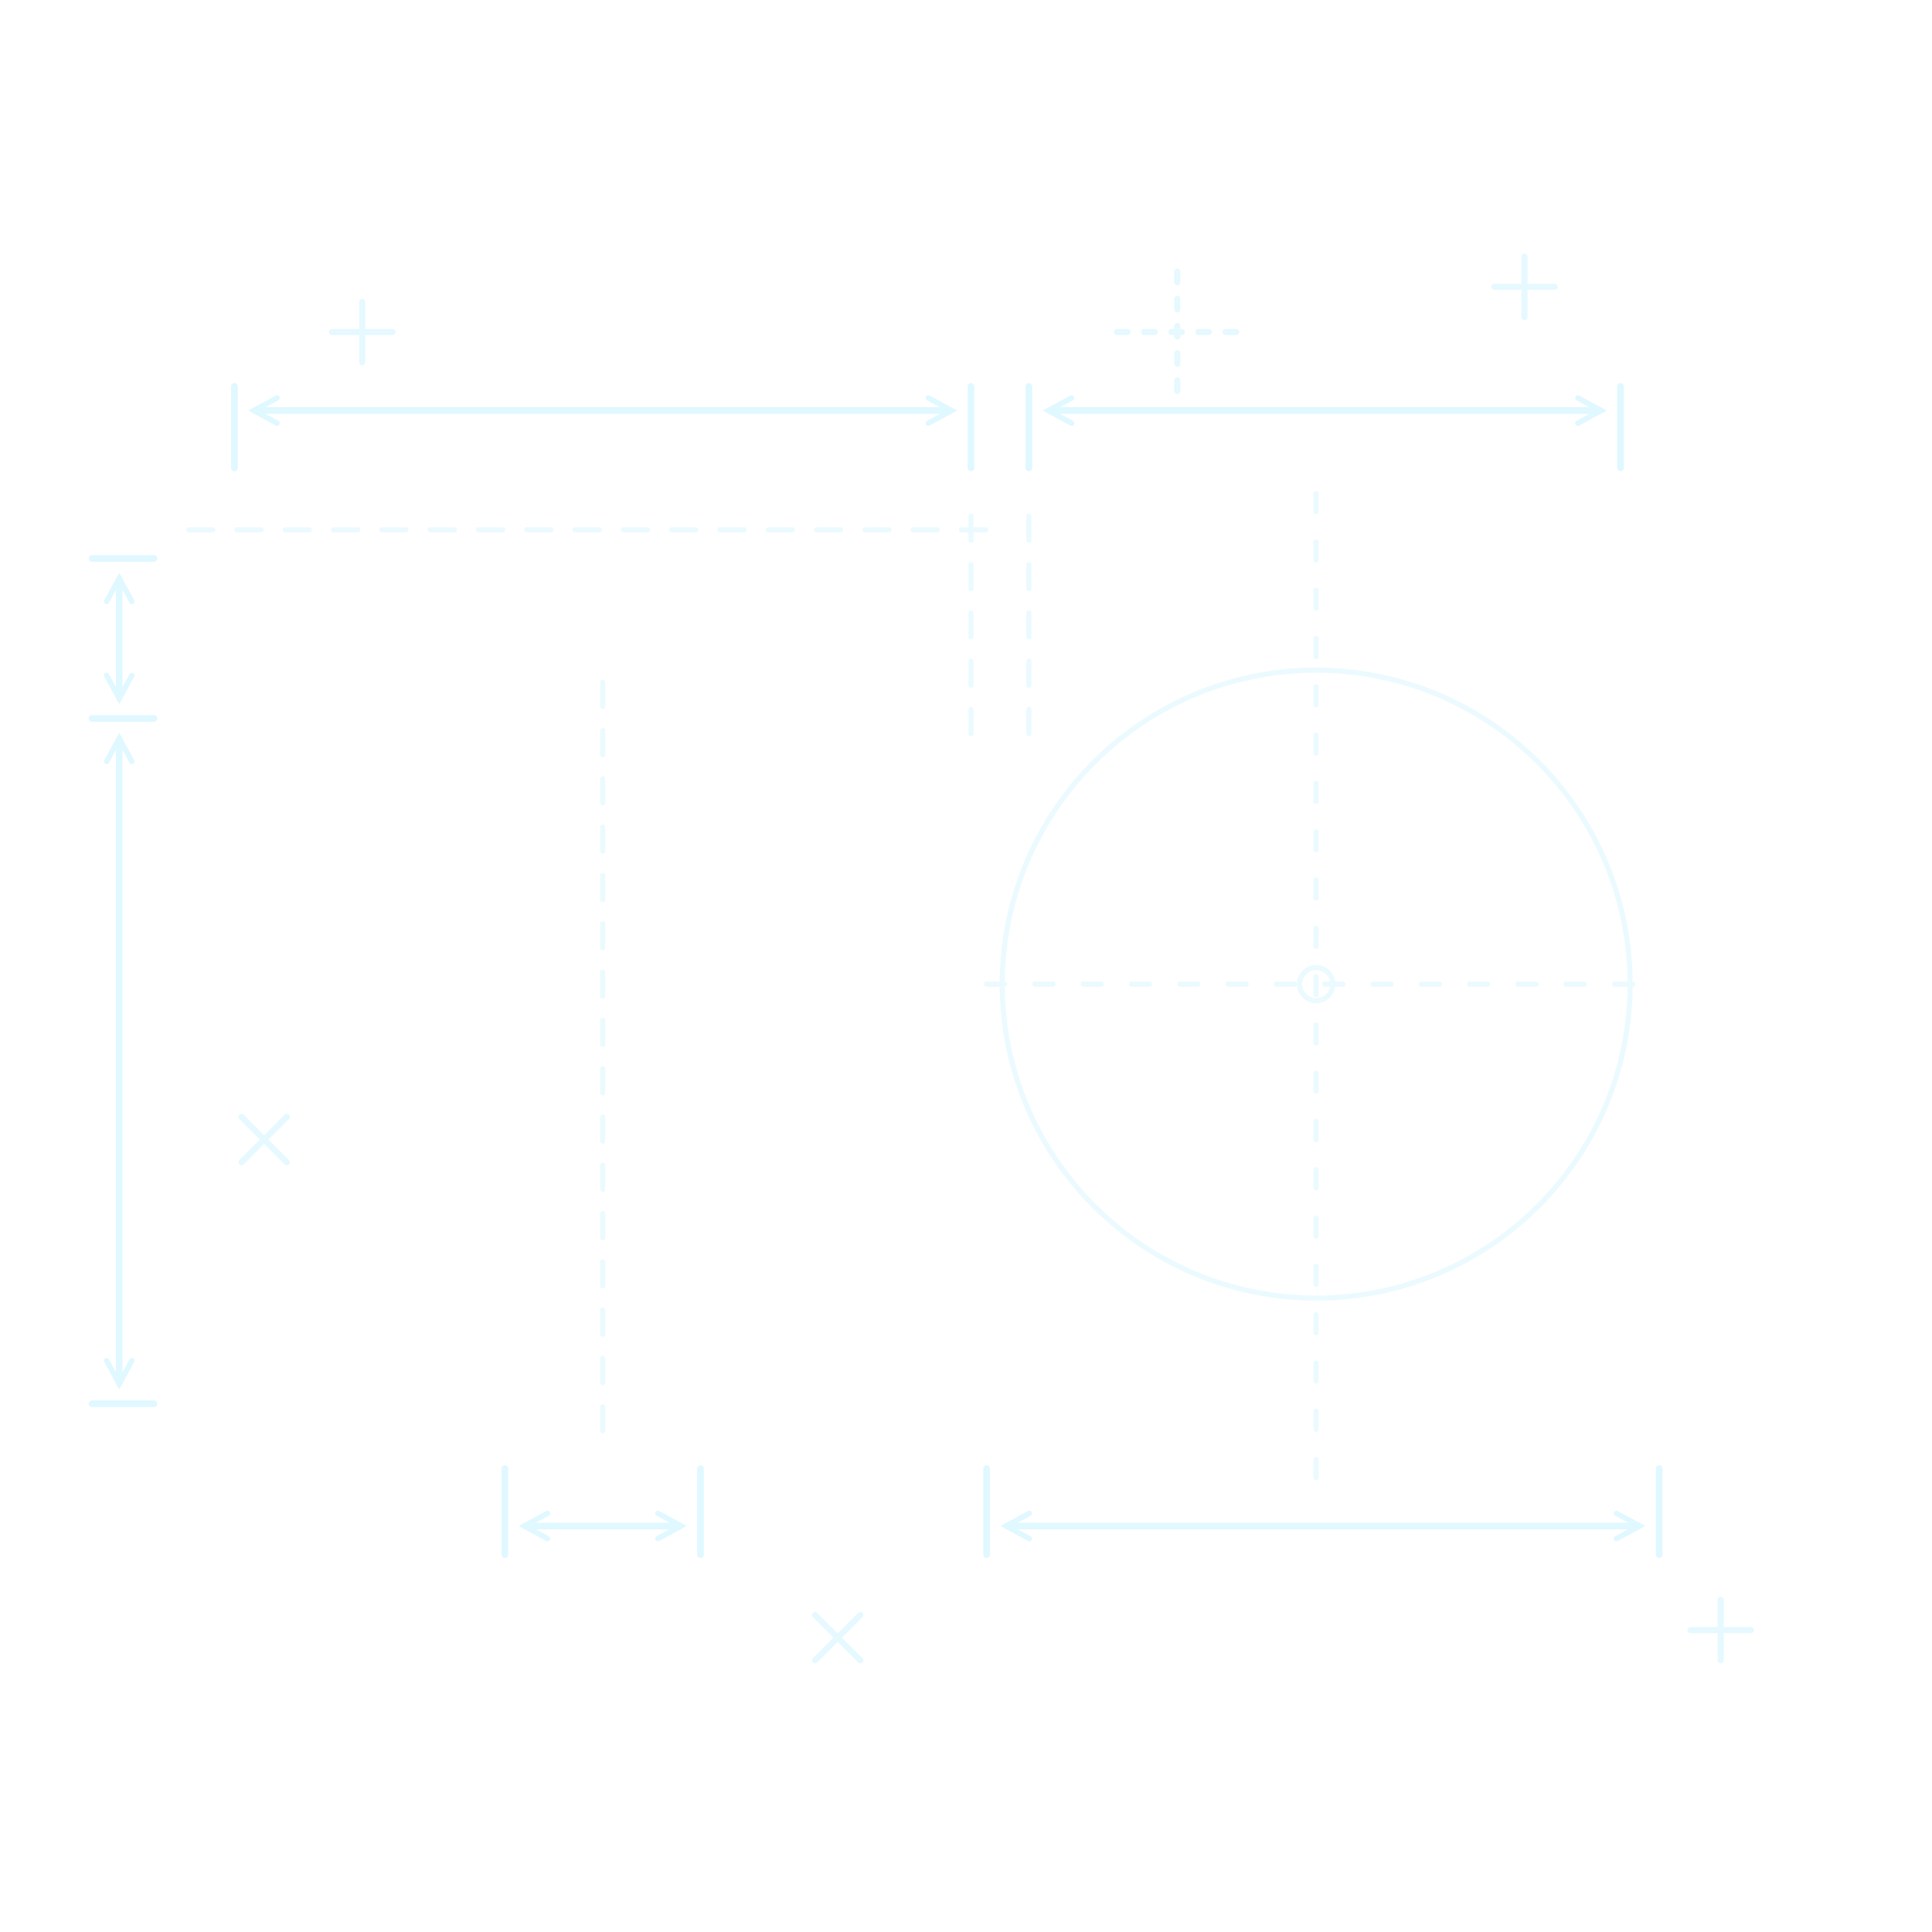
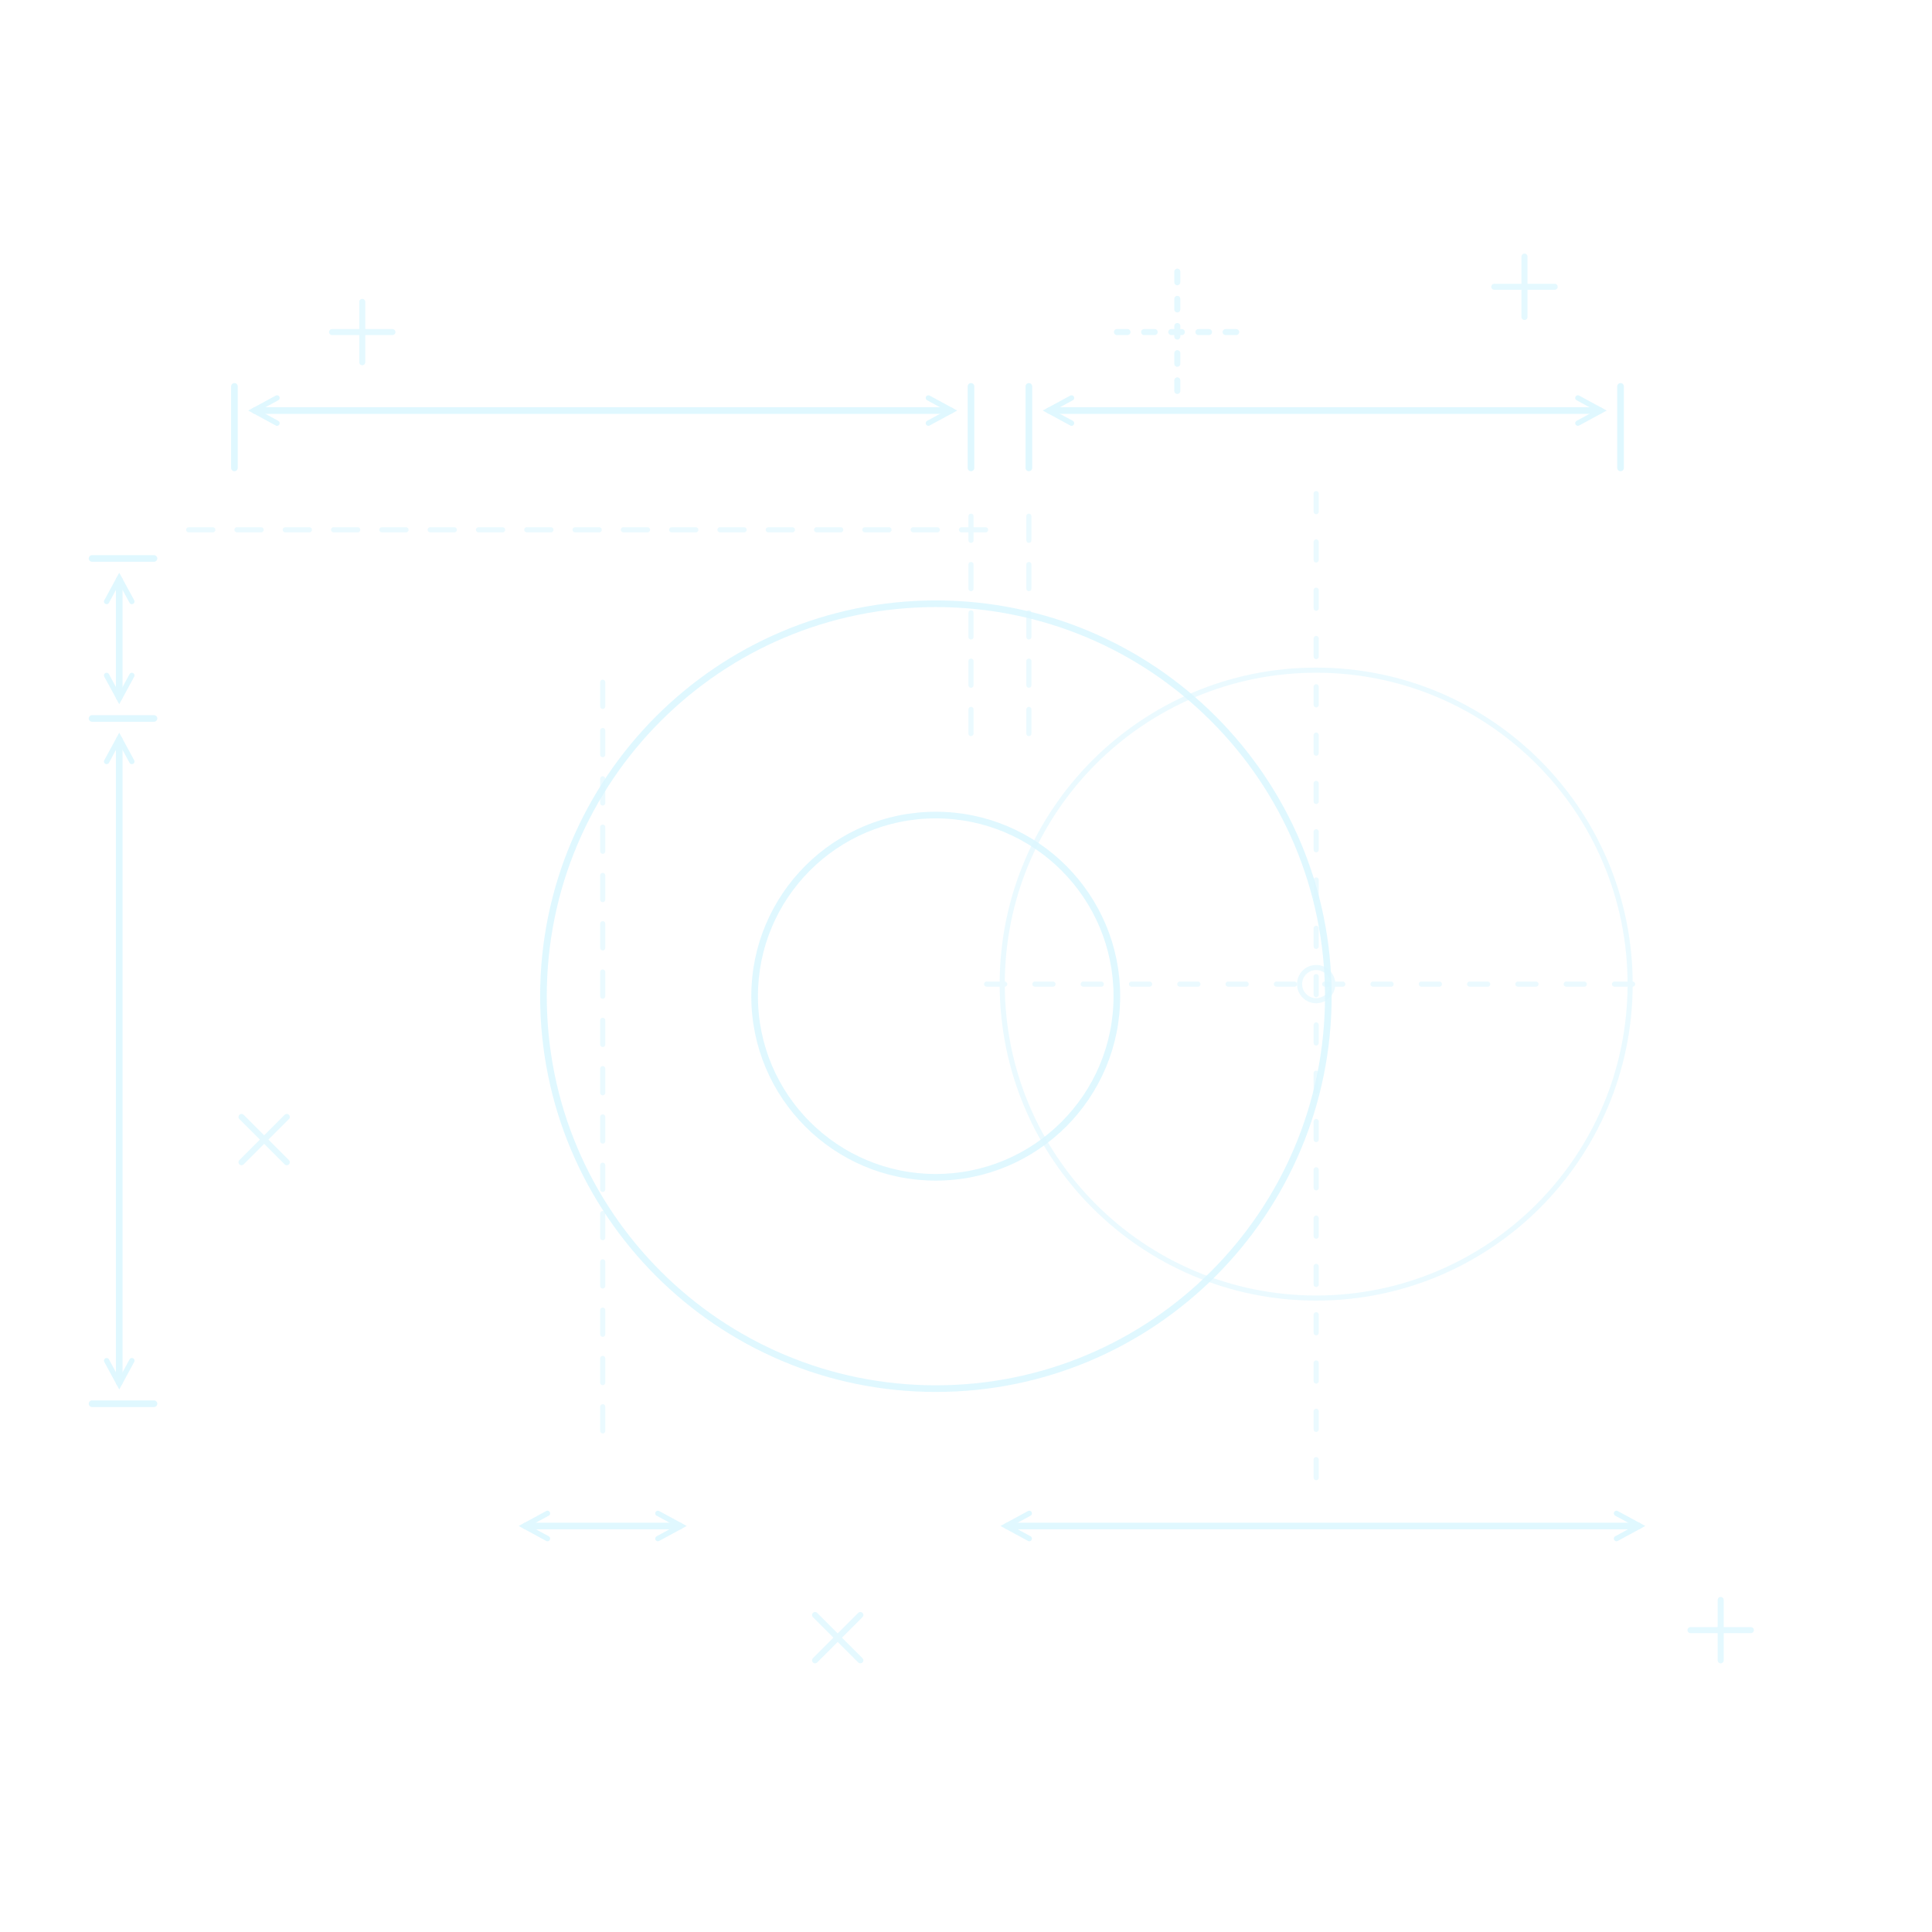
<svg xmlns="http://www.w3.org/2000/svg" width="128" height="128" viewBox="0 0 128 128" fill="none">
  <defs>
    <marker id="arrowStart" markerWidth="5" markerHeight="5" refX="1.2" refY="2.5" orient="auto" markerUnits="strokeWidth">
      <path d="M4.5 0.6L1 2.5L4.5 4.4" fill="none" stroke="#DDF7FF" stroke-width="0.8" stroke-linecap="round" />
    </marker>
    <marker id="arrowEnd" markerWidth="5" markerHeight="5" refX="3.8" refY="2.5" orient="auto" markerUnits="strokeWidth">
      <path d="M0.5 0.6L4 2.5L0.5 4.4" fill="none" stroke="#DDF7FF" stroke-width="0.8" stroke-linecap="round" />
    </marker>
  </defs>
  <g stroke="#DDF7FF" stroke-linecap="round" stroke-linejoin="round">
    <g opacity="0.9" stroke-width="0.44">
      <path d="M15.531 31V25.6M64.331 31V25.6M68.165 31V25.6M107.365 31V25.6" />
      <path d="M16.9 27.2H62.96" marker-start="url(#arrowStart)" marker-end="url(#arrowEnd)" />
      <path d="M69.54 27.2H105.99" marker-start="url(#arrowStart)" marker-end="url(#arrowEnd)" />
-       <path d="M33.451 97.3V103M46.411 97.3V103M65.365 97.3V103M109.925 97.3V103" />
+       <path fill-rule="evenodd" d="M62 40a26 26 0 1 0 0.01 0z M62 54a12 12 0 1 1 -0.01 0z" />
      <path d="M34.82 101.1H45.04" marker-start="url(#arrowStart)" marker-end="url(#arrowEnd)" />
      <path d="M66.74 101.1H108.55" marker-start="url(#arrowStart)" marker-end="url(#arrowEnd)" />
      <path d="M10.2 37H6.1M10.2 47.6H6.1M10.2 93H6.1" />
      <path d="M7.9 38.4V46.2" marker-start="url(#arrowStart)" marker-end="url(#arrowEnd)" />
      <path d="M7.9 49V91.6" marker-start="url(#arrowStart)" marker-end="url(#arrowEnd)" />
    </g>
    <g opacity="0.58" stroke-width="0.34">
      <path d="M12.5 35.1H66.8M39.931 94.8V44.5M64.331 34.2V49.9M68.165 34.2V49.9" stroke-dasharray="1.6 1.6" />
      <path d="M65.365 65.2H109.925M87.2 32.7V98.2" stroke-dasharray="1.2 2" />
      <circle cx="87.2" cy="65.2" r="20.8" />
      <circle cx="87.2" cy="65.2" r="1.1" />
    </g>
    <g opacity="0.76" stroke-width="0.4">
      <path d="M24 20V24M22 22H26M101 17V21M99 19H103M114 106V110M112 108H116" />
      <path d="M54 107L57 110M57 107L54 110M16 74L19 77M19 74L16 77" />
      <path d="M74 22H82M78 18V26" stroke-dasharray="0.7 1.1" />
    </g>
  </g>
</svg>
